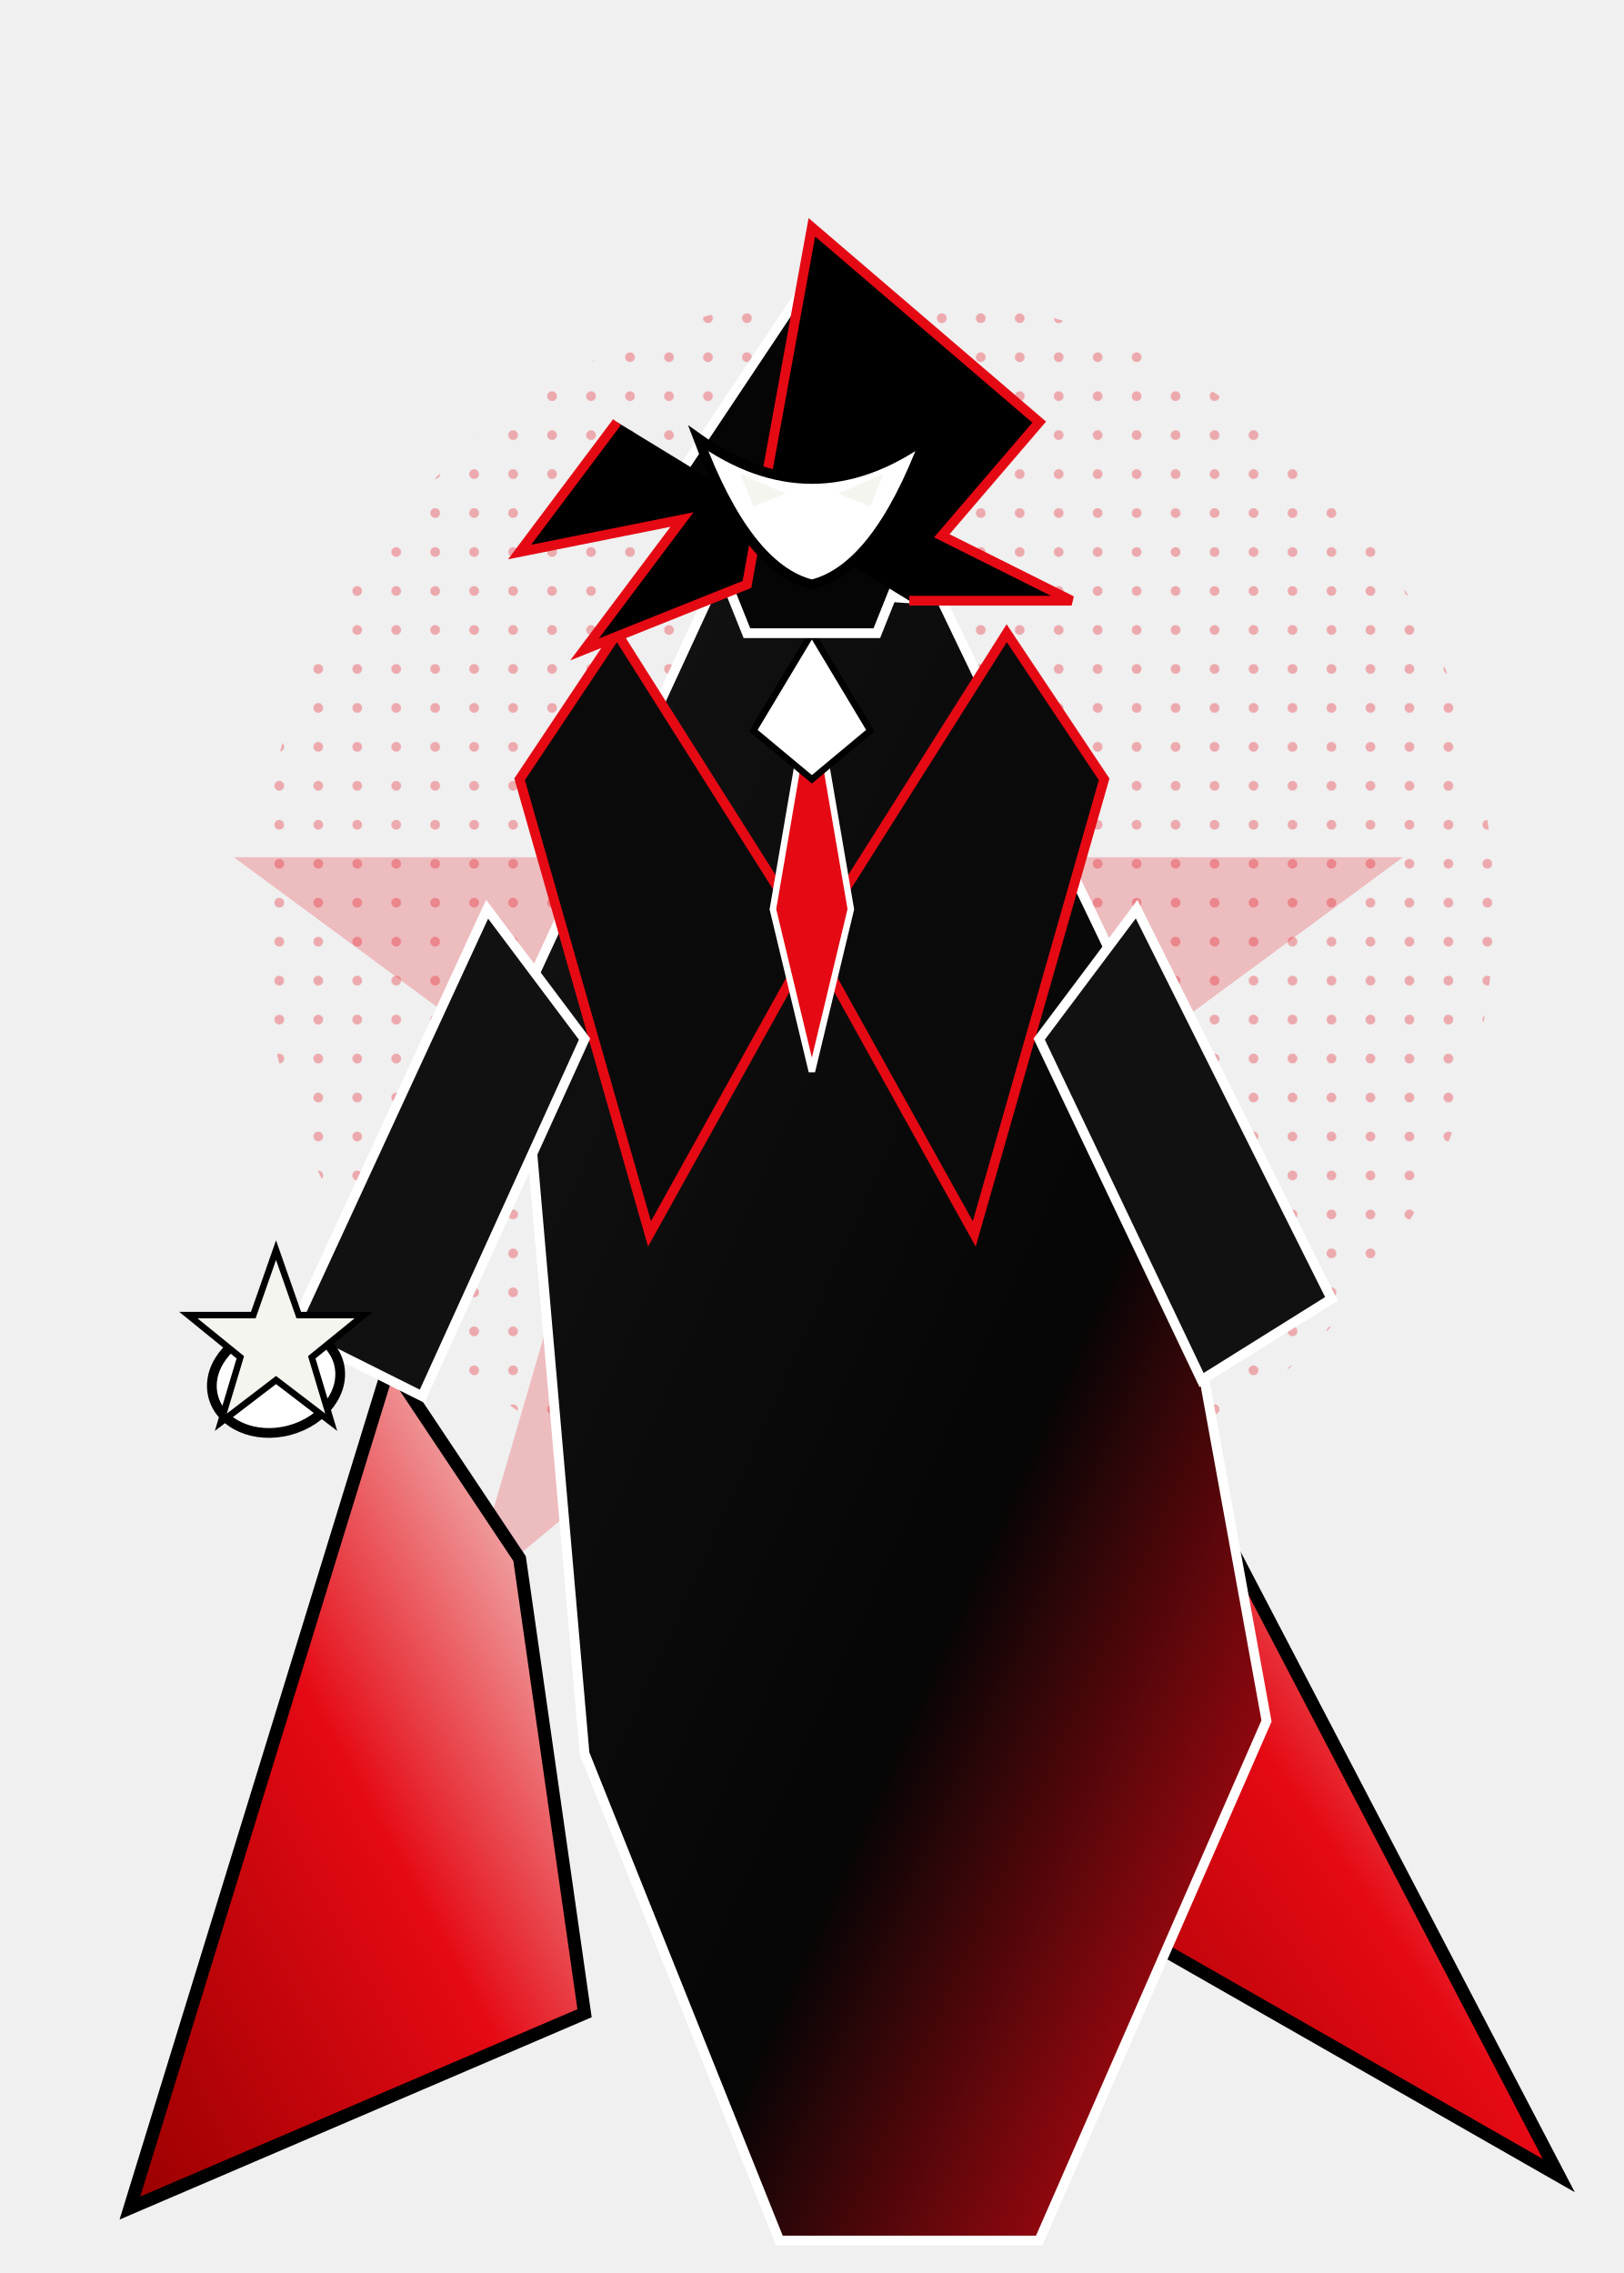
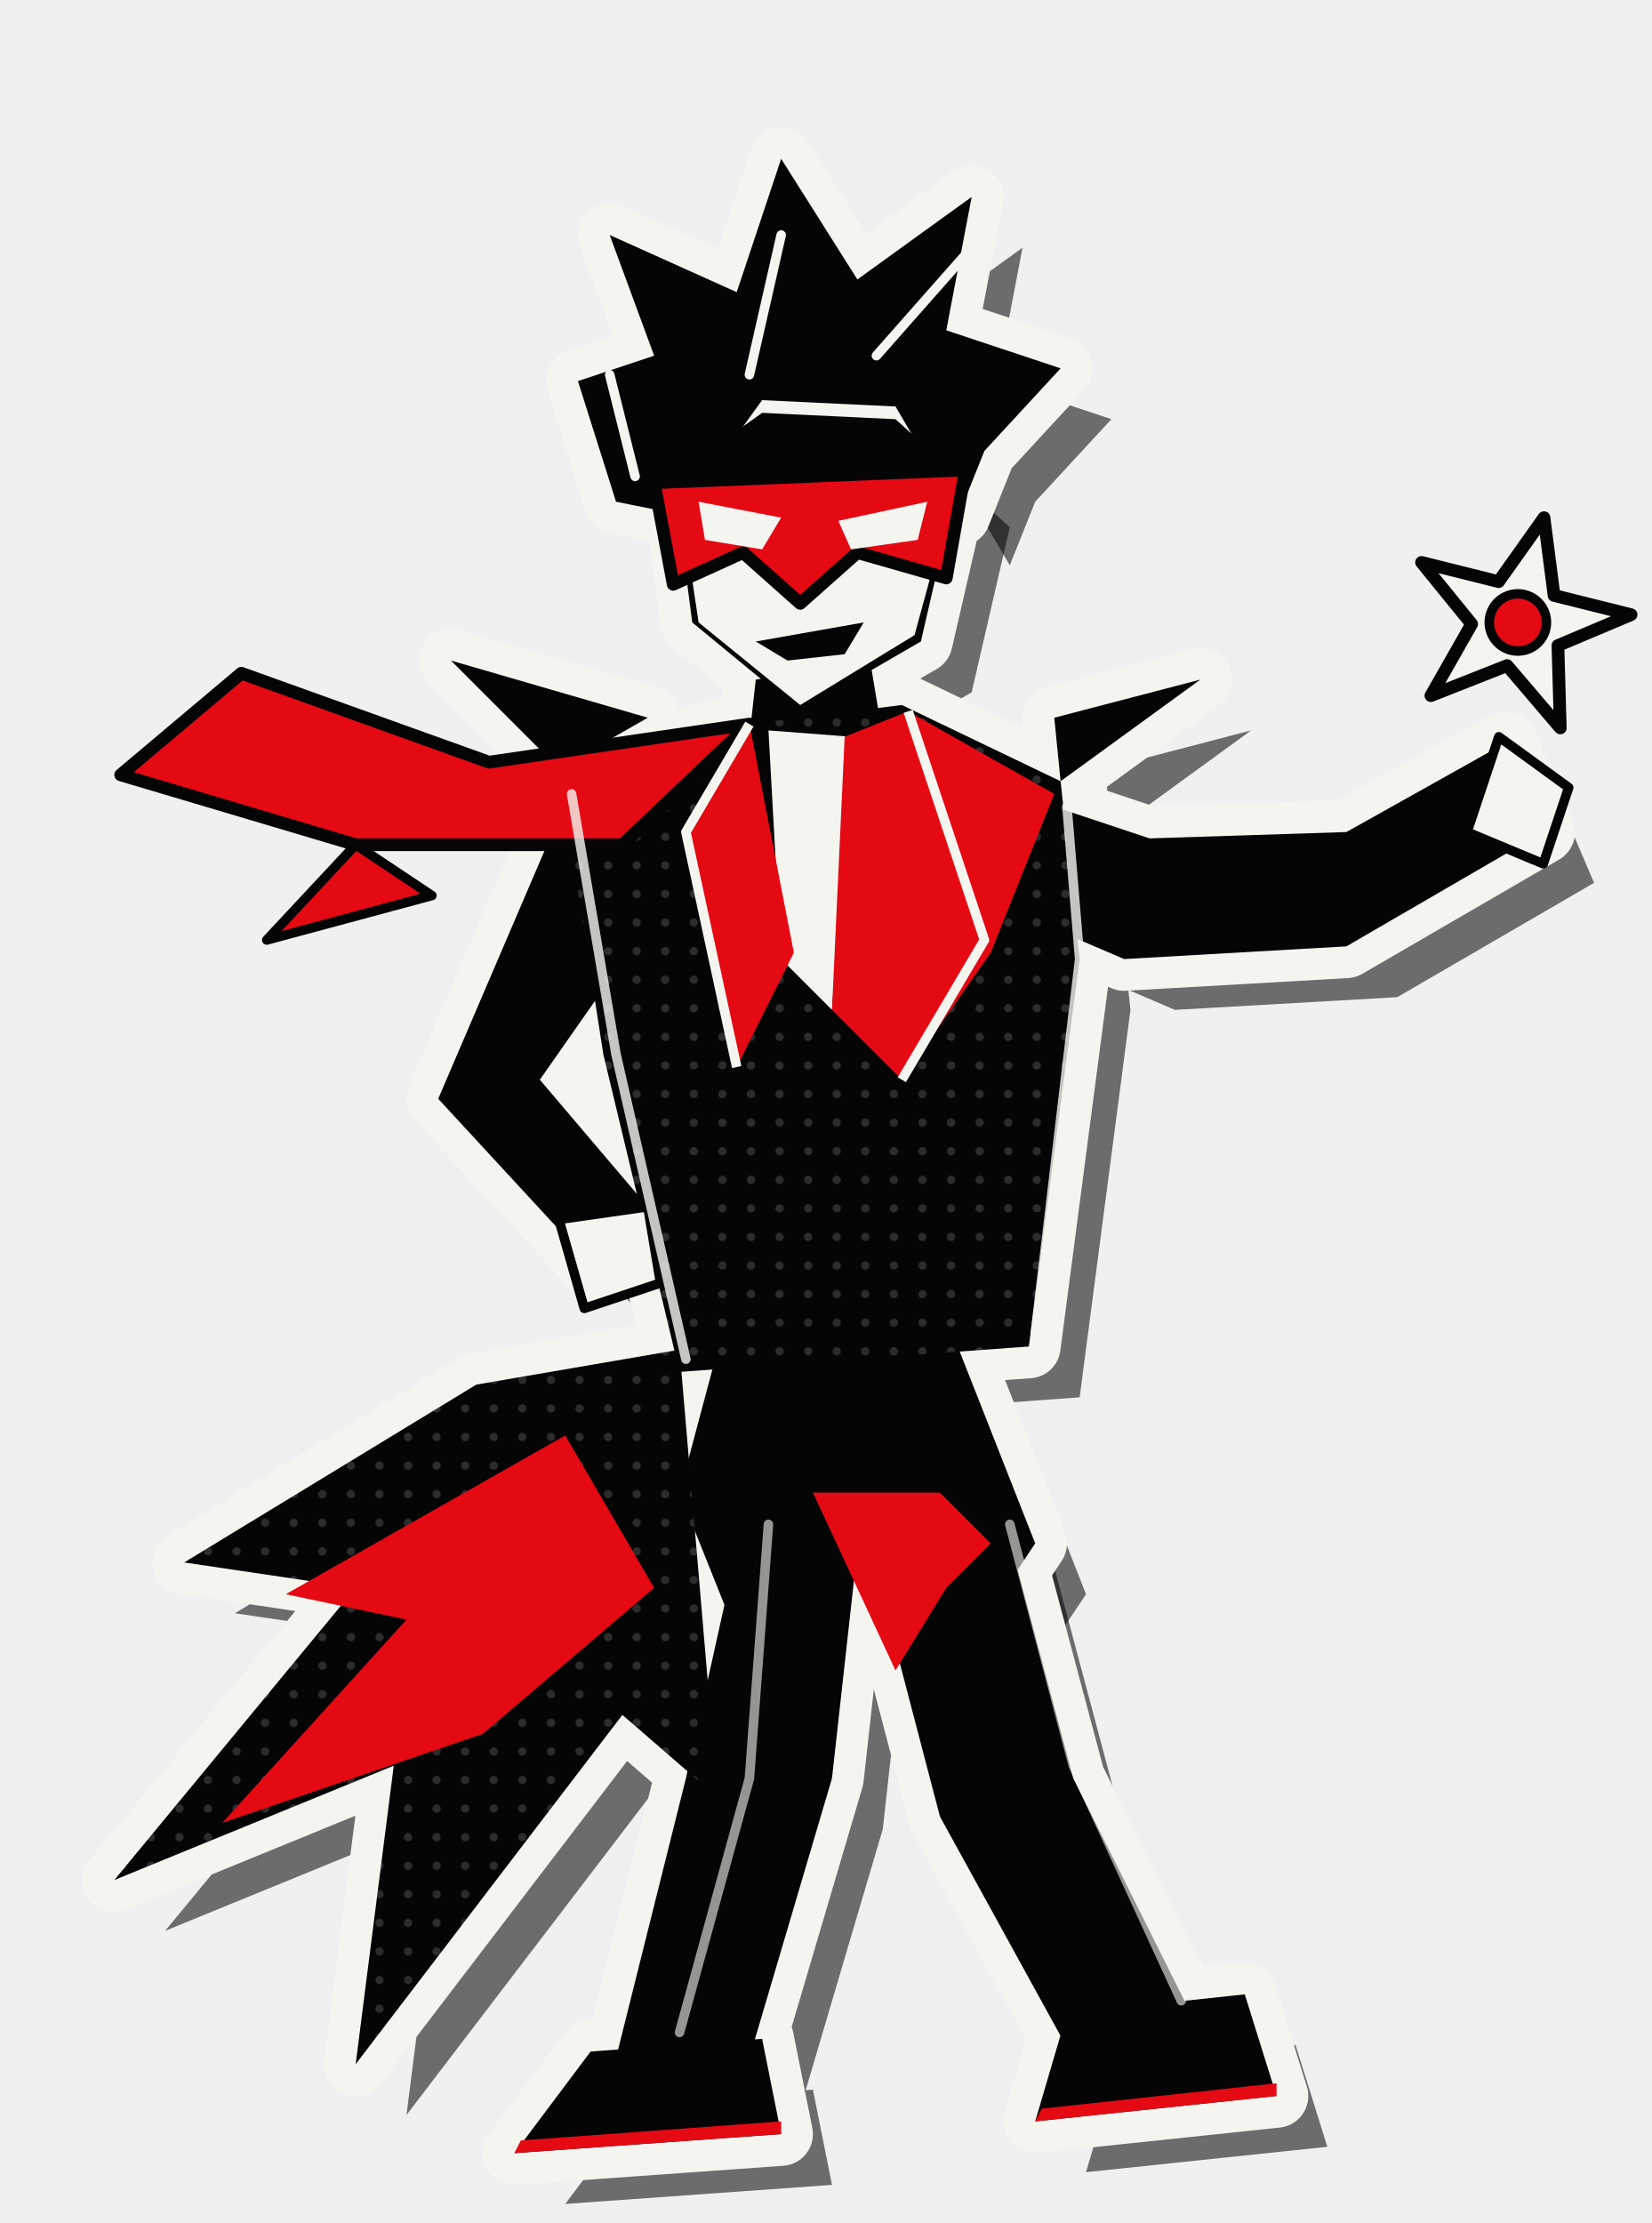
- <svg xmlns="http://www.w3.org/2000/svg" viewBox="0 0 500 700" fill="none">
+ <svg xmlns="http://www.w3.org/2000/svg" viewBox="0 0 520 700" fill="none">
  <defs>
-     <linearGradient id="coatGrad" x1="0%" y1="0%" x2="100%" y2="100%">
-       <stop offset="0%" stop-color="#141414" />
-       <stop offset="60%" stop-color="#050505" />
-       <stop offset="100%" stop-color="#E50914" />
-     </linearGradient>
-     <linearGradient id="redFlare" x1="0%" y1="100%" x2="100%" y2="0%">
-       <stop offset="0%" stop-color="#990000" />
-       <stop offset="50%" stop-color="#E50914" />
-       <stop offset="100%" stop-color="#f5f5f0" />
-     </linearGradient>
-     <pattern id="coatDots" width="12" height="12" patternUnits="userSpaceOnUse">
-       <circle cx="2" cy="2" r="1.5" fill="rgba(229,9,20,0.3)" />
+     <pattern id="dots" width="9" height="9" patternUnits="userSpaceOnUse">
+       <circle cx="2.5" cy="2.5" r="1.3" fill="#ffffff" fill-opacity=".16" />
    </pattern>
+     <g id="sil">
+       <path d="M214 425 L150 436 L58 492 L112 500 L36 592 L124 556 L112 650 L196 540 L226 566 Z" />
+       <path d="M226 425 L302 425 L326 486 L298 528 L262 474 L238 530 L214 470 Z" />
+       <path d="M236 470 L272 470 L262 560 L236 648 L194 648 L216 560 Z" />
+       <path d="M186 646 L240 642 L246 672 L162 678 Z" />
+       <path d="M268 465 L314 470 L338 560 L376 636 L340 652 L296 572 Z" />
+       <path d="M336 634 L392 628 L402 660 L326 668 Z" />
+       <path d="M176 242 L236 228 L284 222 L334 246 L340 302 L324 424 L214 432 L190 332 Z" />
+       <path d="M176 242 L142 208 L204 226 Z" />
+       <path d="M334 246 L378 214 L332 226 Z" />
+       <path d="M180 248 L216 244 L198 300 L170 340 L204 380 L186 398 L138 346 Z" />
+       <path d="M326 252 L362 264 L424 262 L474 234 L486 262 L424 298 L354 302 L326 290 Z" />
+       <path d="M238 214 L274 208 L280 244 L234 250 Z" />
+       <path d="M212 150 L218 196 L252 224 L290 202 L302 150 L282 132 L240 130 Z" />
+       <path d="M194 158 L182 120 L206 112 L192 74 L232 92 L246 50 L270 88 L306 62 L298 104 L334 116 L310 142 L302 162 L282 128 L240 126 L214 162 Z" />
+     </g>
  </defs>
-   <polygon points="250,60 280,180 400,180 305,250 340,370 250,295 160,370 195,250 100,180 220,180" fill="rgba(229,9,20,0.22)" transform="scale(1.2) translate(-40, 40)" />
-   <circle cx="270" cy="280" r="190" fill="url(#coatDots)" />
-   <path d="M120 420 L40 680 L180 620 L160 480 Z" fill="url(#redFlare)" stroke="#000" stroke-width="4" />
-   <path d="M360 440 L480 670 L340 590 L320 460 Z" fill="url(#redFlare)" stroke="#000" stroke-width="4" />
-   <path d="M220 180 L290 185 L350 310 L390 530 L320 690 L240 690 L180 540 L160 310 Z" fill="url(#coatGrad)" stroke="#FFFFFF" stroke-width="3" />
-   <path d="M190 195 L250 290 L200 380 L160 240 Z" fill="#0A0A0A" stroke="#E50914" stroke-width="3" />
-   <path d="M310 195 L250 290 L300 380 L340 240 Z" fill="#0A0A0A" stroke="#E50914" stroke-width="3" />
-   <polygon points="250,210 262,280 250,330 238,280" fill="#E50914" stroke="#FFF" stroke-width="2" />
-   <polygon points="250,195 268,225 250,240 232,225" fill="#FFFFFF" stroke="#000" stroke-width="2" />
-   <path d="M210 145 L250 85 L290 145 L270 195 L230 195 Z" fill="#050505" stroke="#FFF" stroke-width="3" />
-   <path d="M190 130 L160 170 L210 160 L180 200 L230 180 L250 70 L285 100 L320 130 L290 165 L330 185 L280 185" fill="#000000" stroke="#E50914" stroke-width="3" />
-   <path d="M215 135 Q250 160 285 135 Q270 175 250 180 Q230 175 215 135 Z" fill="#FFFFFF" stroke="#000" stroke-width="3" />
-   <polygon points="228,146 242,152 232,156" fill="#f5f5f0" />
-   <polygon points="272,146 258,152 268,156" fill="#f5f5f0" />
-   <path d="M150 280 L90 410 L130 430 L180 320 Z" fill="#111" stroke="#FFF" stroke-width="3" />
-   <path d="M350 280 L410 400 L370 425 L320 320 Z" fill="#111" stroke="#FFF" stroke-width="3" />
-   <ellipse cx="85" cy="425" rx="20" ry="16" fill="#FFF" stroke="#000" stroke-width="3" transform="rotate(-15 85 425)" />
-   <polygon points="85,385 92,405 112,405 96,418 102,438 85,425 68,438 74,418 58,405 78,405" fill="#f5f5f0" stroke="#000" stroke-width="2" />
+   <use href="#sil" transform="translate(16 16)" fill="#000" fill-opacity=".55" />
+   <use href="#sil" fill="#f5f5f0" stroke="#f5f5f0" stroke-width="20" stroke-linejoin="round" />
+   <use href="#sil" fill="#050505" />
+   <path d="M176 242 L236 228 L284 222 L334 246 L340 302 L324 424 L214 432 L190 332 Z" fill="url(#dots)" />
+   <path d="M214 425 L150 436 L58 492 L112 500 L36 592 L124 556 L112 650 L196 540 L226 566 Z" fill="url(#dots)" />
+   <path d="M178 452 L90 502 L128 510 L70 574 L152 546 L206 500 Z" fill="#e50914" />
+   <path d="M256 470 L282 526 L298 500 L312 486 L296 470 Z" fill="#e50914" />
+   <path d="M236 228 L154 240 L76 212 L38 244 L112 266 L196 266 Z" fill="#e50914" stroke="#050505" stroke-width="4" stroke-linejoin="round" />
+   <path d="M112 266 L84 296 L136 282 Z" fill="#e50914" stroke="#050505" stroke-width="3" stroke-linejoin="round" />
+   <path d="M242 230 L268 232 L262 318 L246 302 Z" fill="#f5f5f0" />
+   <path d="M236 228 L216 262 L232 336 L250 300 Z" fill="#e50914" />
+   <path d="M286 224 L266 232 L262 318 L284 340 L312 300 L332 250 Z" fill="#e50914" />
+   <path d="M236 228 L216 262 L232 336 M286 224 L310 296 L284 340" stroke="#f5f5f0" stroke-width="3" stroke-linejoin="round" />
+   <path d="M472 232 L494 248 L486 272 L462 262 Z" fill="#f5f5f0" stroke="#050505" stroke-width="3" stroke-linejoin="round" />
+   <path d="M176 384 L204 380 L208 404 L184 412 Z" fill="#f5f5f0" stroke="#050505" stroke-width="3" stroke-linejoin="round" />
+   <g transform="translate(478 196) rotate(14)">
+     <polygon points="0,-34 9,-11 34,-11 14,4 21,29 0,14 -21,29 -14,4 -34,-11 -9,-11" fill="#f5f5f0" stroke="#050505" stroke-width="4" stroke-linejoin="round" />
+     <circle r="9" fill="#e50914" stroke="#050505" stroke-width="3" />
+   </g>
+   <path d="M214 156 L220 196 L252 222 L288 200 L300 156 Z" fill="#f5f5f0" />
+   <path d="M206 152 L304 148 L298 182 L270 174 L252 190 L234 174 L212 184 Z" fill="#e50914" stroke="#050505" stroke-width="4" stroke-linejoin="round" />
+   <path d="M220 158 L246 163 L240 173 L222 170 Z" fill="#f5f5f0" />
+   <path d="M264 164 L292 158 L289 170 L268 173 Z" fill="#f5f5f0" />
+   <path d="M238 202 L272 196 L266 206 L248 208 Z" fill="#050505" />
+   <path d="M200 150 L192 118 M236 118 L246 74 M276 112 L306 78" stroke="#f5f5f0" stroke-width="3" stroke-linecap="round" />
+   <path d="M180 250 L194 332 L216 428 M336 254 L340 302 L326 420" stroke="#f5f5f0" stroke-width="3" stroke-linecap="round" stroke-opacity=".8" />
+   <path d="M242 480 L236 560 L214 640 M318 480 L338 556 L372 630" stroke="#f5f5f0" stroke-width="3" stroke-linecap="round" stroke-opacity=".6" />
+   <path d="M164 674 L246 668 L246 672 L162 678 Z M328 664 L402 656 L402 660 L326 668 Z" fill="#e50914" />
</svg>
